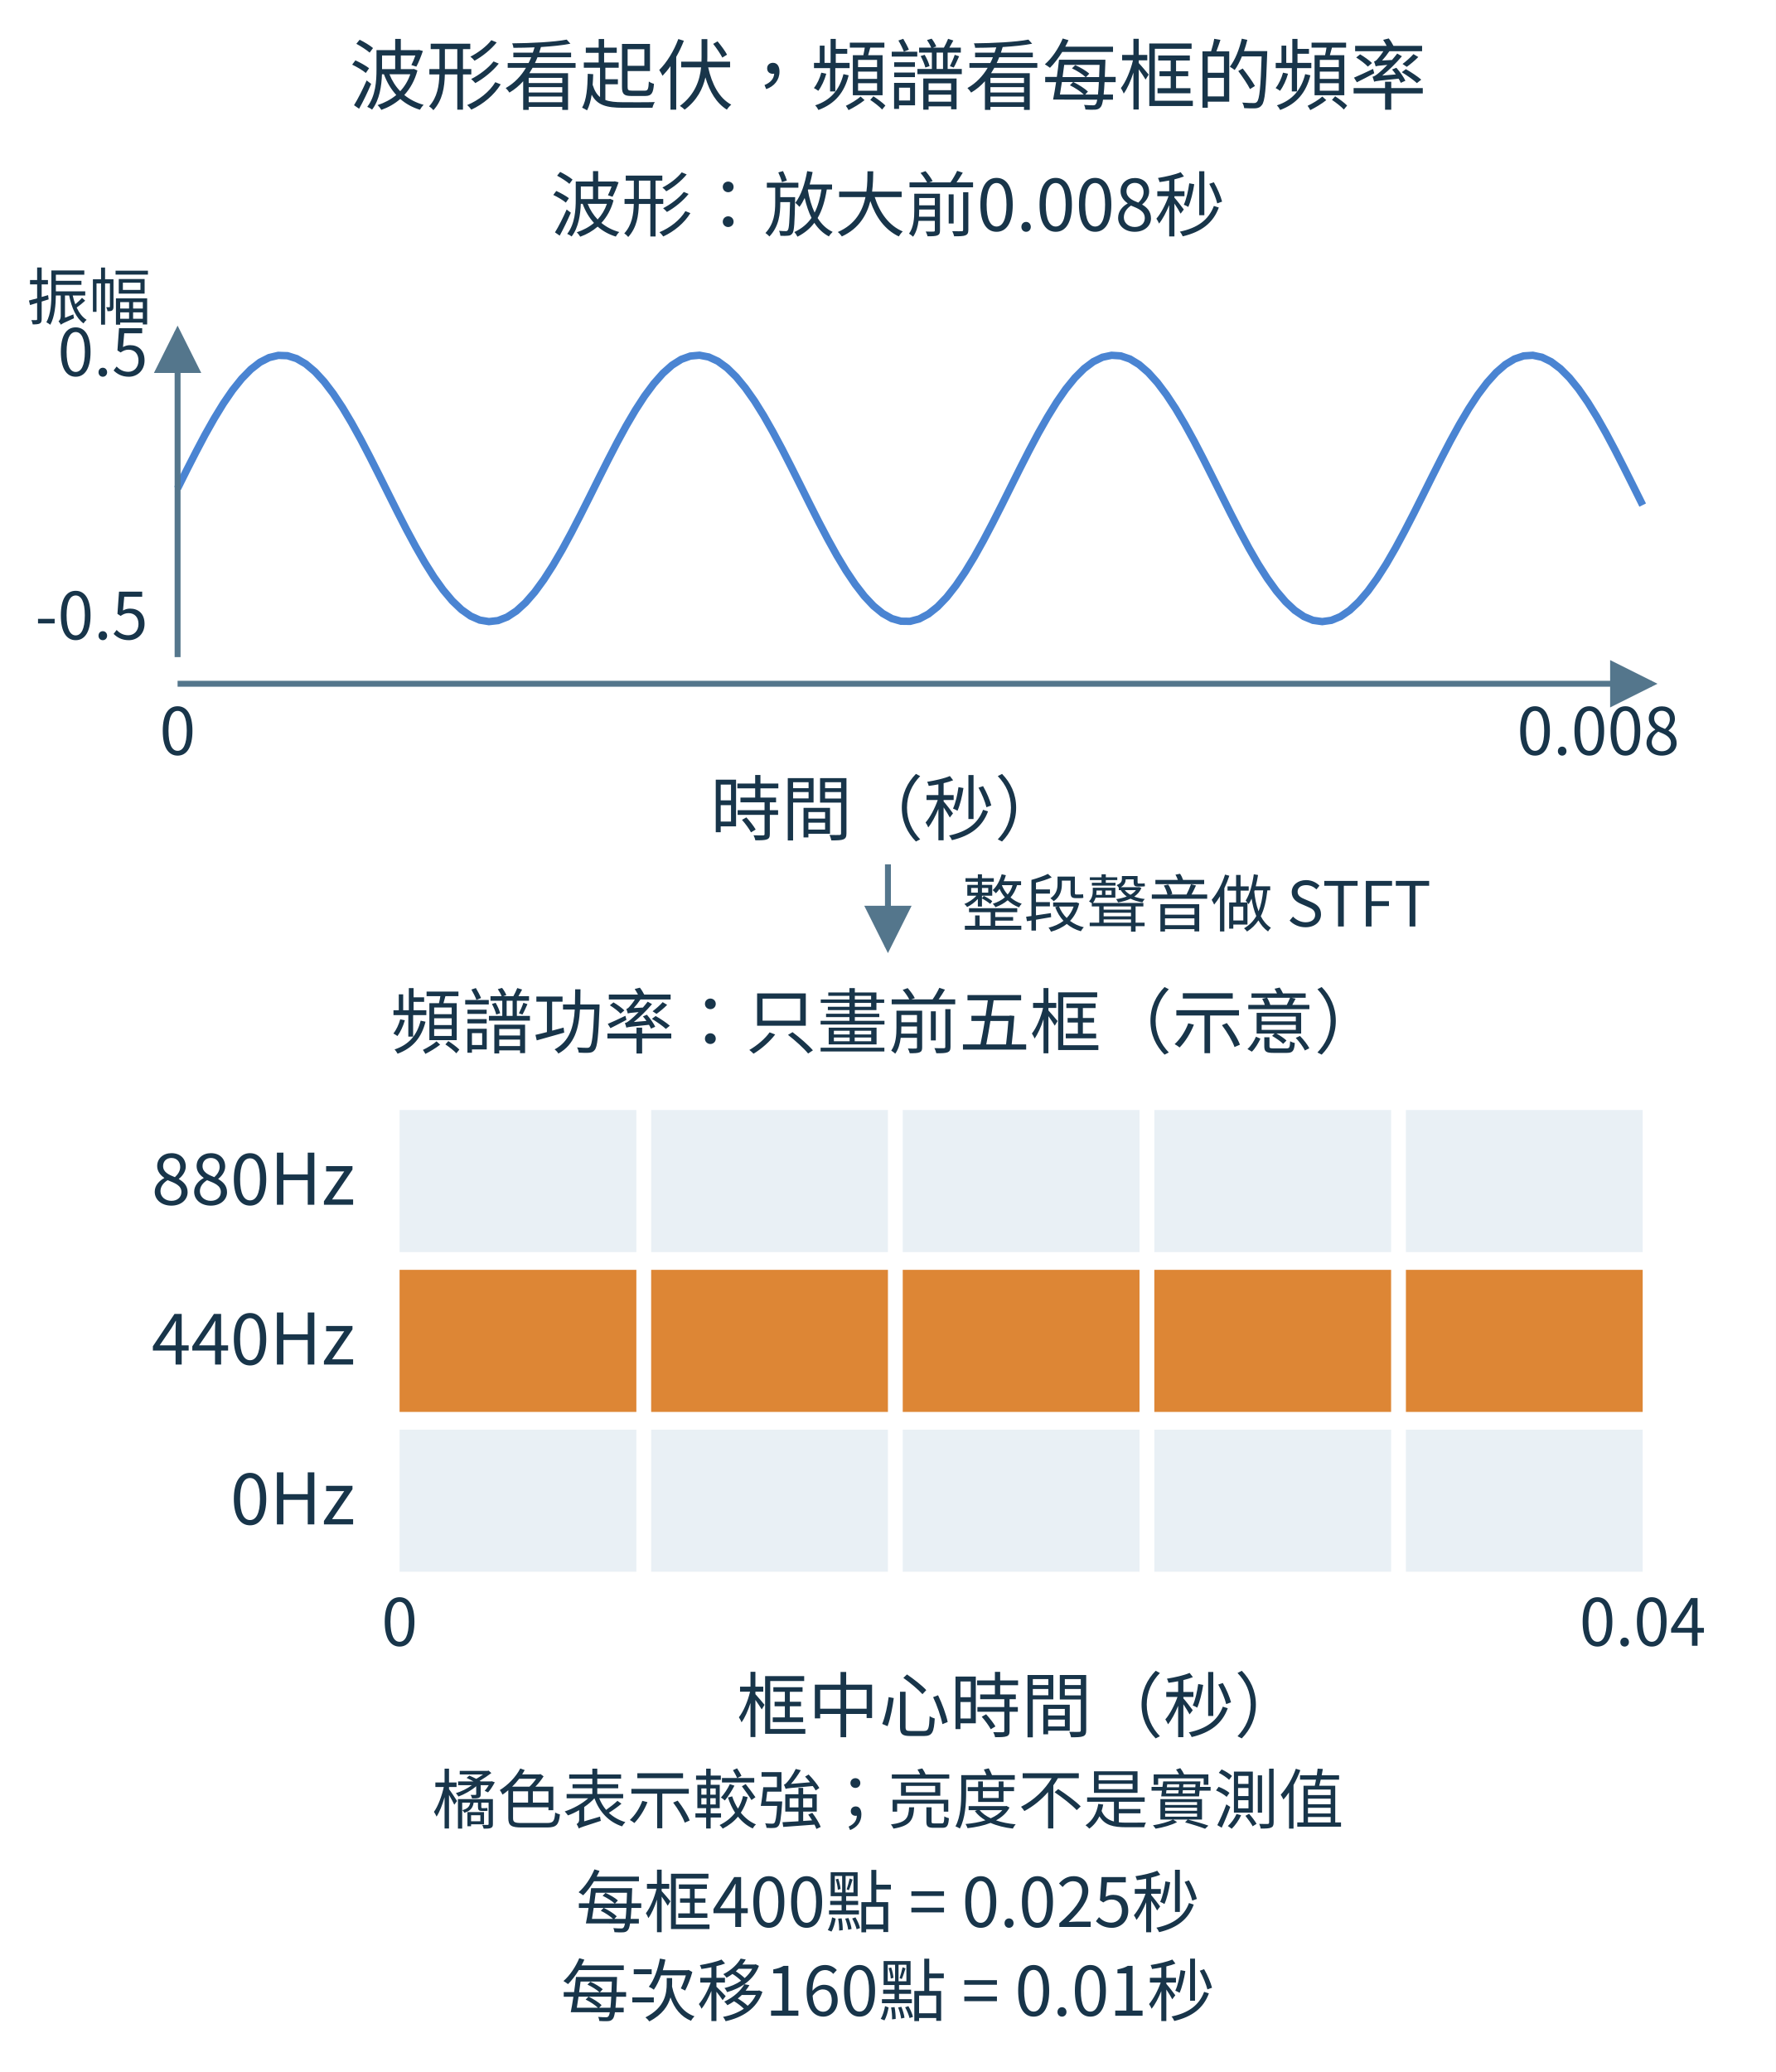
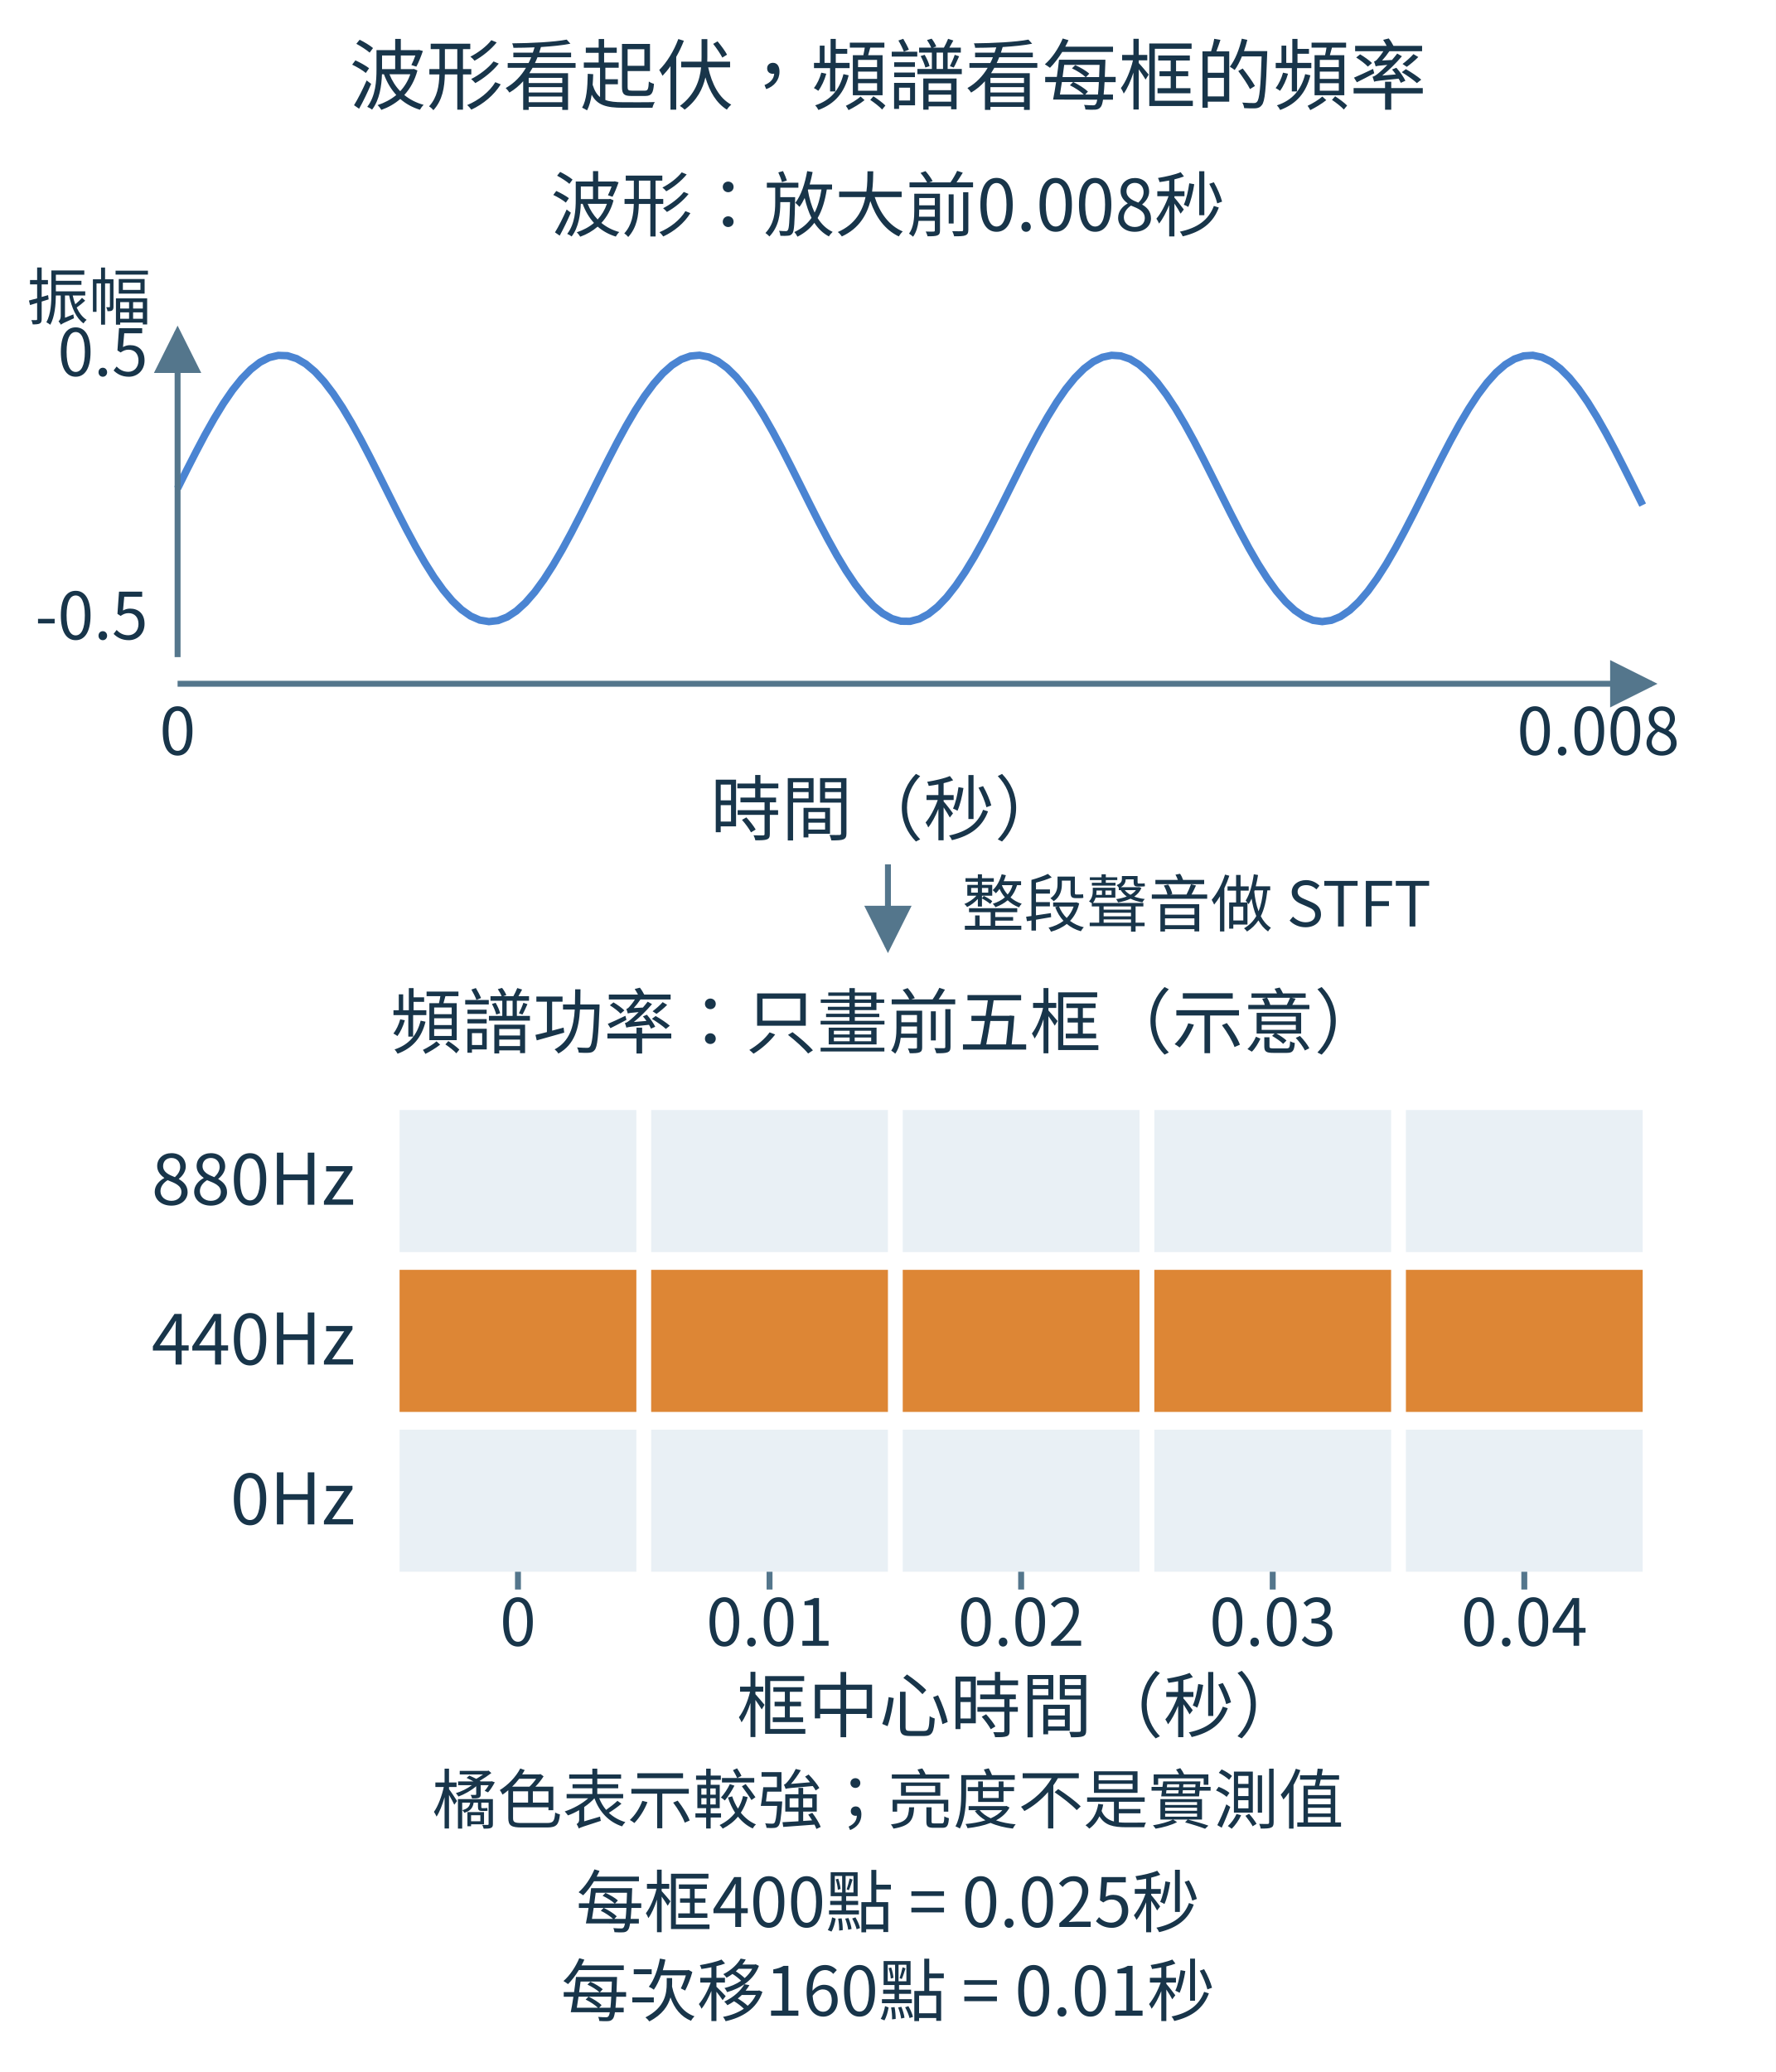
<svg xmlns="http://www.w3.org/2000/svg" viewBox="0 0 600 700" role="img" aria-labelledby="title desc">
  <defs>
    <marker id="arrow" markerWidth="8" markerHeight="8" refX="7" refY="4" orient="auto">
      <path d="M0 0L8 4L0 8" fill="#54768c" />
    </marker>
  </defs>
  <style>text{font-family:"Noto Sans CJK TC","Microsoft JhengHei",sans-serif;fill:#18354a}</style>
  <rect width="600" height="700" fill="white" />
  <text x="300" y="35" font-size="26" text-anchor="middle">波形看起伏，頻譜看每框的頻率</text>
  <text x="300" y="78" font-size="24" text-anchor="middle">波形：放大前0.008秒</text>
  <text x="30" y="108" font-size="21" text-anchor="middle">振幅</text>
  <text x="50" y="127" font-size="22" text-anchor="end">0.5</text>
  <text x="50" y="216" font-size="22" text-anchor="end">-0.5</text>
  <polyline points="60.00,165.00 63.09,158.80 66.19,152.72 69.28,146.87 72.38,141.37 75.47,136.32 78.56,131.81 81.66,127.94 84.75,124.78 87.84,122.38 90.94,120.80 94.03,120.06 97.12,120.17 100.22,121.15 103.31,122.96 106.41,125.57 109.50,128.93 112.59,132.98 115.69,137.64 118.78,142.83 121.88,148.43 124.97,154.36 128.06,160.48 131.16,166.70 134.25,172.88 137.34,178.91 140.44,184.67 143.53,190.06 146.62,194.97 149.72,199.31 152.81,202.99 155.91,205.95 159.00,208.13 162.09,209.49 165.19,210.00 168.28,209.65 171.38,208.44 174.47,206.41 177.56,203.59 180.66,200.03 183.75,195.80 186.84,190.99 189.94,185.68 193.03,179.98 196.12,173.99 199.22,167.83 202.31,161.61 205.41,155.46 208.50,149.49 211.59,143.82 214.69,138.55 217.78,133.79 220.88,129.62 223.97,126.12 227.06,123.37 230.16,121.41 233.25,120.29 236.34,120.01 239.44,120.60 242.53,122.03 245.62,124.28 248.72,127.31 251.81,131.06 254.91,135.45 258.00,140.41 261.09,145.84 264.19,151.63 267.28,157.68 270.38,163.87 273.47,170.08 276.56,176.19 279.66,182.09 282.75,187.66 285.84,192.80 288.94,197.41 292.03,201.41 295.12,204.70 298.22,207.24 301.31,208.98 304.41,209.87 307.50,209.91 310.59,209.09 313.69,207.43 316.78,204.97 319.88,201.74 322.97,197.80 326.06,193.25 329.16,188.15 332.25,182.61 335.34,176.74 338.44,170.64 341.53,164.43 344.62,158.24 347.72,152.17 350.81,146.35 353.91,140.89 357.00,135.88 360.09,131.43 363.19,127.62 366.28,124.53 369.38,122.20 372.47,120.69 375.56,120.03 378.66,120.23 381.75,121.28 384.84,123.16 387.94,125.84 391.03,129.27 394.12,133.38 397.22,138.09 400.31,143.32 403.41,148.96 406.50,154.91 409.59,161.05 412.69,167.26 415.78,173.43 418.88,179.44 421.97,185.18 425.06,190.53 428.16,195.39 431.25,199.67 434.34,203.29 437.44,206.19 440.53,208.29 443.62,209.57 446.72,210.00 449.81,209.57 452.91,208.29 456.00,206.19 459.09,203.29 462.19,199.67 465.28,195.39 468.38,190.53 471.47,185.18 474.56,179.44 477.66,173.43 480.75,167.26 483.84,161.05 486.94,154.91 490.03,148.96 493.12,143.32 496.22,138.09 499.31,133.38 502.41,129.27 505.50,125.84 508.59,123.16 511.69,121.28 514.78,120.23 517.88,120.03 520.97,120.69 524.06,122.20 527.16,124.53 530.25,127.62 533.34,131.43 536.44,135.88 539.53,140.89 542.62,146.35 545.72,152.17 548.81,158.24 551.91,164.43 555.00,170.64" fill="none" stroke="#4a84d2" stroke-width="2.5" />
  <path d="M60 222L60 112" fill="none" stroke="#54768c" stroke-width="2" marker-end="url(#arrow)" />
  <path d="M60 231L558 231" fill="none" stroke="#54768c" stroke-width="2" marker-end="url(#arrow)" />
  <text x="60" y="255" font-size="22" text-anchor="middle">0</text>
  <text x="540" y="255" font-size="22" text-anchor="middle">0.008</text>
  <text x="300" y="282" font-size="24" text-anchor="middle">時間（秒）</text>
  <path d="M300 292L300 320" fill="none" stroke="#54768c" stroke-width="2" marker-end="url(#arrow)" />
  <text x="325" y="313" font-size="21" text-anchor="start">整段聲音做 STFT</text>
  <text x="300" y="354" font-size="24" text-anchor="middle">頻譜功率：只畫前五框（示意）</text>
  <text x="120" y="407" font-size="24" text-anchor="end">880Hz</text>
  <rect x="135" y="375" width="80" height="48" fill="#e9f0f5" />
  <rect x="220" y="375" width="80" height="48" fill="#e9f0f5" />
  <rect x="305" y="375" width="80" height="48" fill="#e9f0f5" />
  <rect x="390" y="375" width="80" height="48" fill="#e9f0f5" />
  <rect x="475" y="375" width="80" height="48" fill="#e9f0f5" />
  <text x="120" y="461" font-size="24" text-anchor="end">440Hz</text>
  <rect x="135" y="429" width="80" height="48" fill="#dd8635" />
  <rect x="220" y="429" width="80" height="48" fill="#dd8635" />
  <rect x="305" y="429" width="80" height="48" fill="#dd8635" />
  <rect x="390" y="429" width="80" height="48" fill="#dd8635" />
  <rect x="475" y="429" width="80" height="48" fill="#dd8635" />
  <text x="120" y="515" font-size="24" text-anchor="end">0Hz</text>
  <rect x="135" y="483" width="80" height="48" fill="#e9f0f5" />
  <rect x="220" y="483" width="80" height="48" fill="#e9f0f5" />
  <rect x="305" y="483" width="80" height="48" fill="#e9f0f5" />
  <rect x="390" y="483" width="80" height="48" fill="#e9f0f5" />
  <rect x="475" y="483" width="80" height="48" fill="#e9f0f5" />
-   <text x="135" y="556" font-size="22" text-anchor="middle">0</text>
-   <text x="555" y="556" font-size="22" text-anchor="middle">0.04</text>
+   <path d="M175 531L175 537" stroke="#54768c" stroke-width="2" />
+   <text x="175" y="556" font-size="22" text-anchor="middle">0</text>
+   <path d="M260 531L260 537" stroke="#54768c" stroke-width="2" />
+   <text x="260" y="556" font-size="22" text-anchor="middle">0.01</text>
+   <path d="M345 531L345 537" stroke="#54768c" stroke-width="2" />
+   <text x="345" y="556" font-size="22" text-anchor="middle">0.02</text>
+   <path d="M430 531L430 537" stroke="#54768c" stroke-width="2" />
+   <text x="430" y="556" font-size="22" text-anchor="middle">0.03</text>
+   <path d="M515 531L515 537" stroke="#54768c" stroke-width="2" />
+   <text x="515" y="556" font-size="22" text-anchor="middle">0.04</text>
  <text x="345" y="585" font-size="24" text-anchor="middle">框中心時間（秒）</text>
  <text x="300" y="616" font-size="22" text-anchor="middle">橘色表示較強；亮度不是實測值</text>
  <text x="300" y="651" font-size="23" text-anchor="middle">每框400點 = 0.025秒</text>
  <text x="300" y="681" font-size="23" text-anchor="middle">每次移160點 = 0.01秒</text>
</svg>
